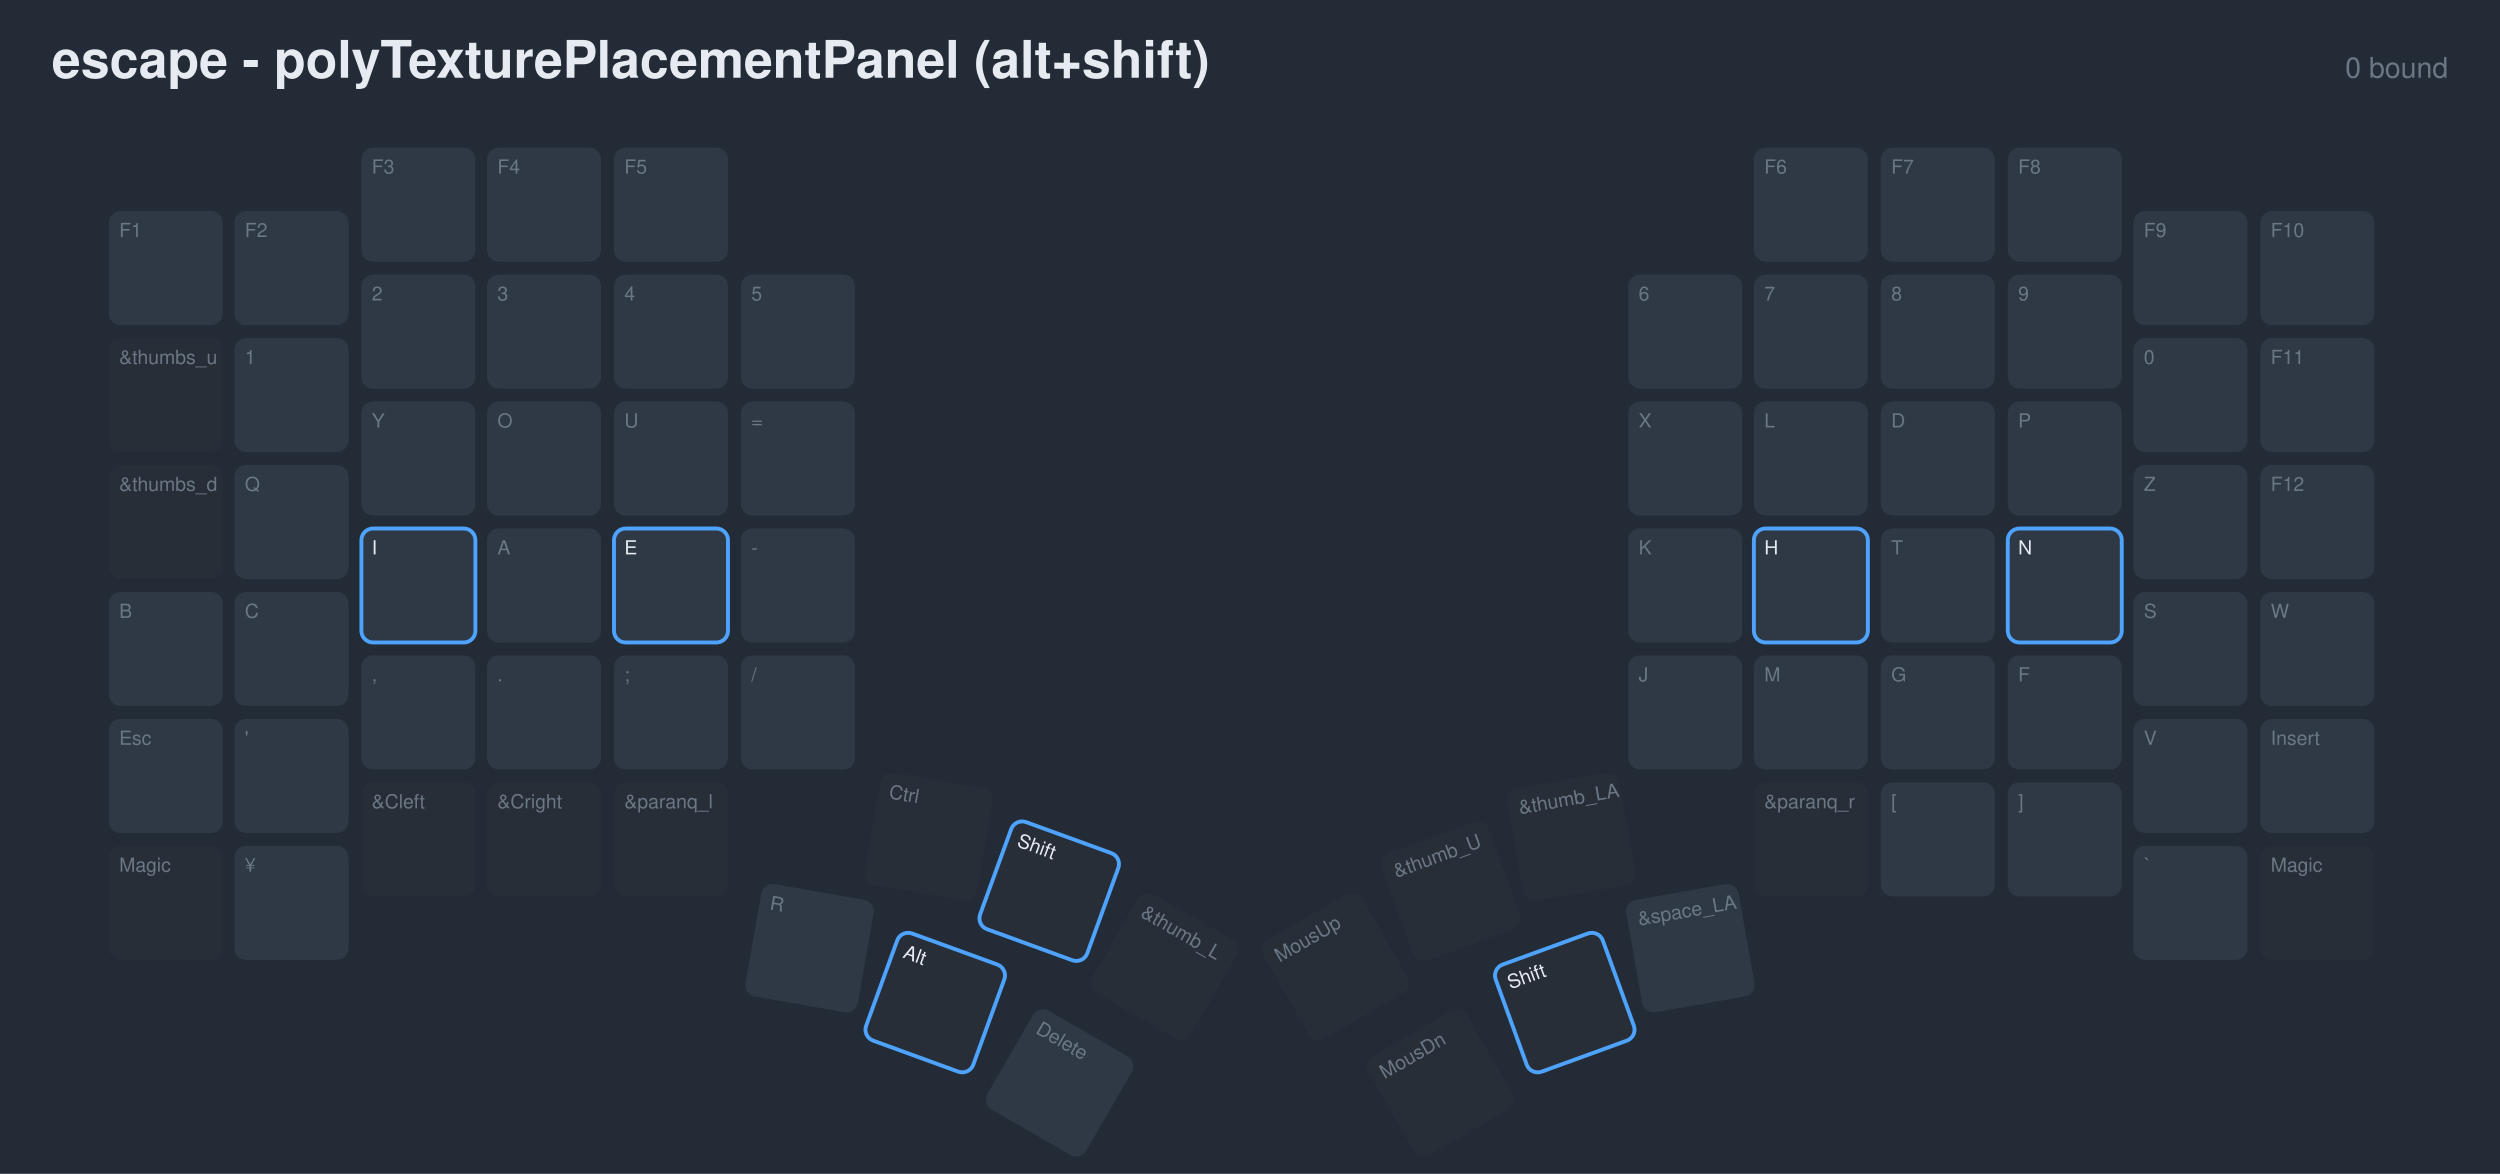
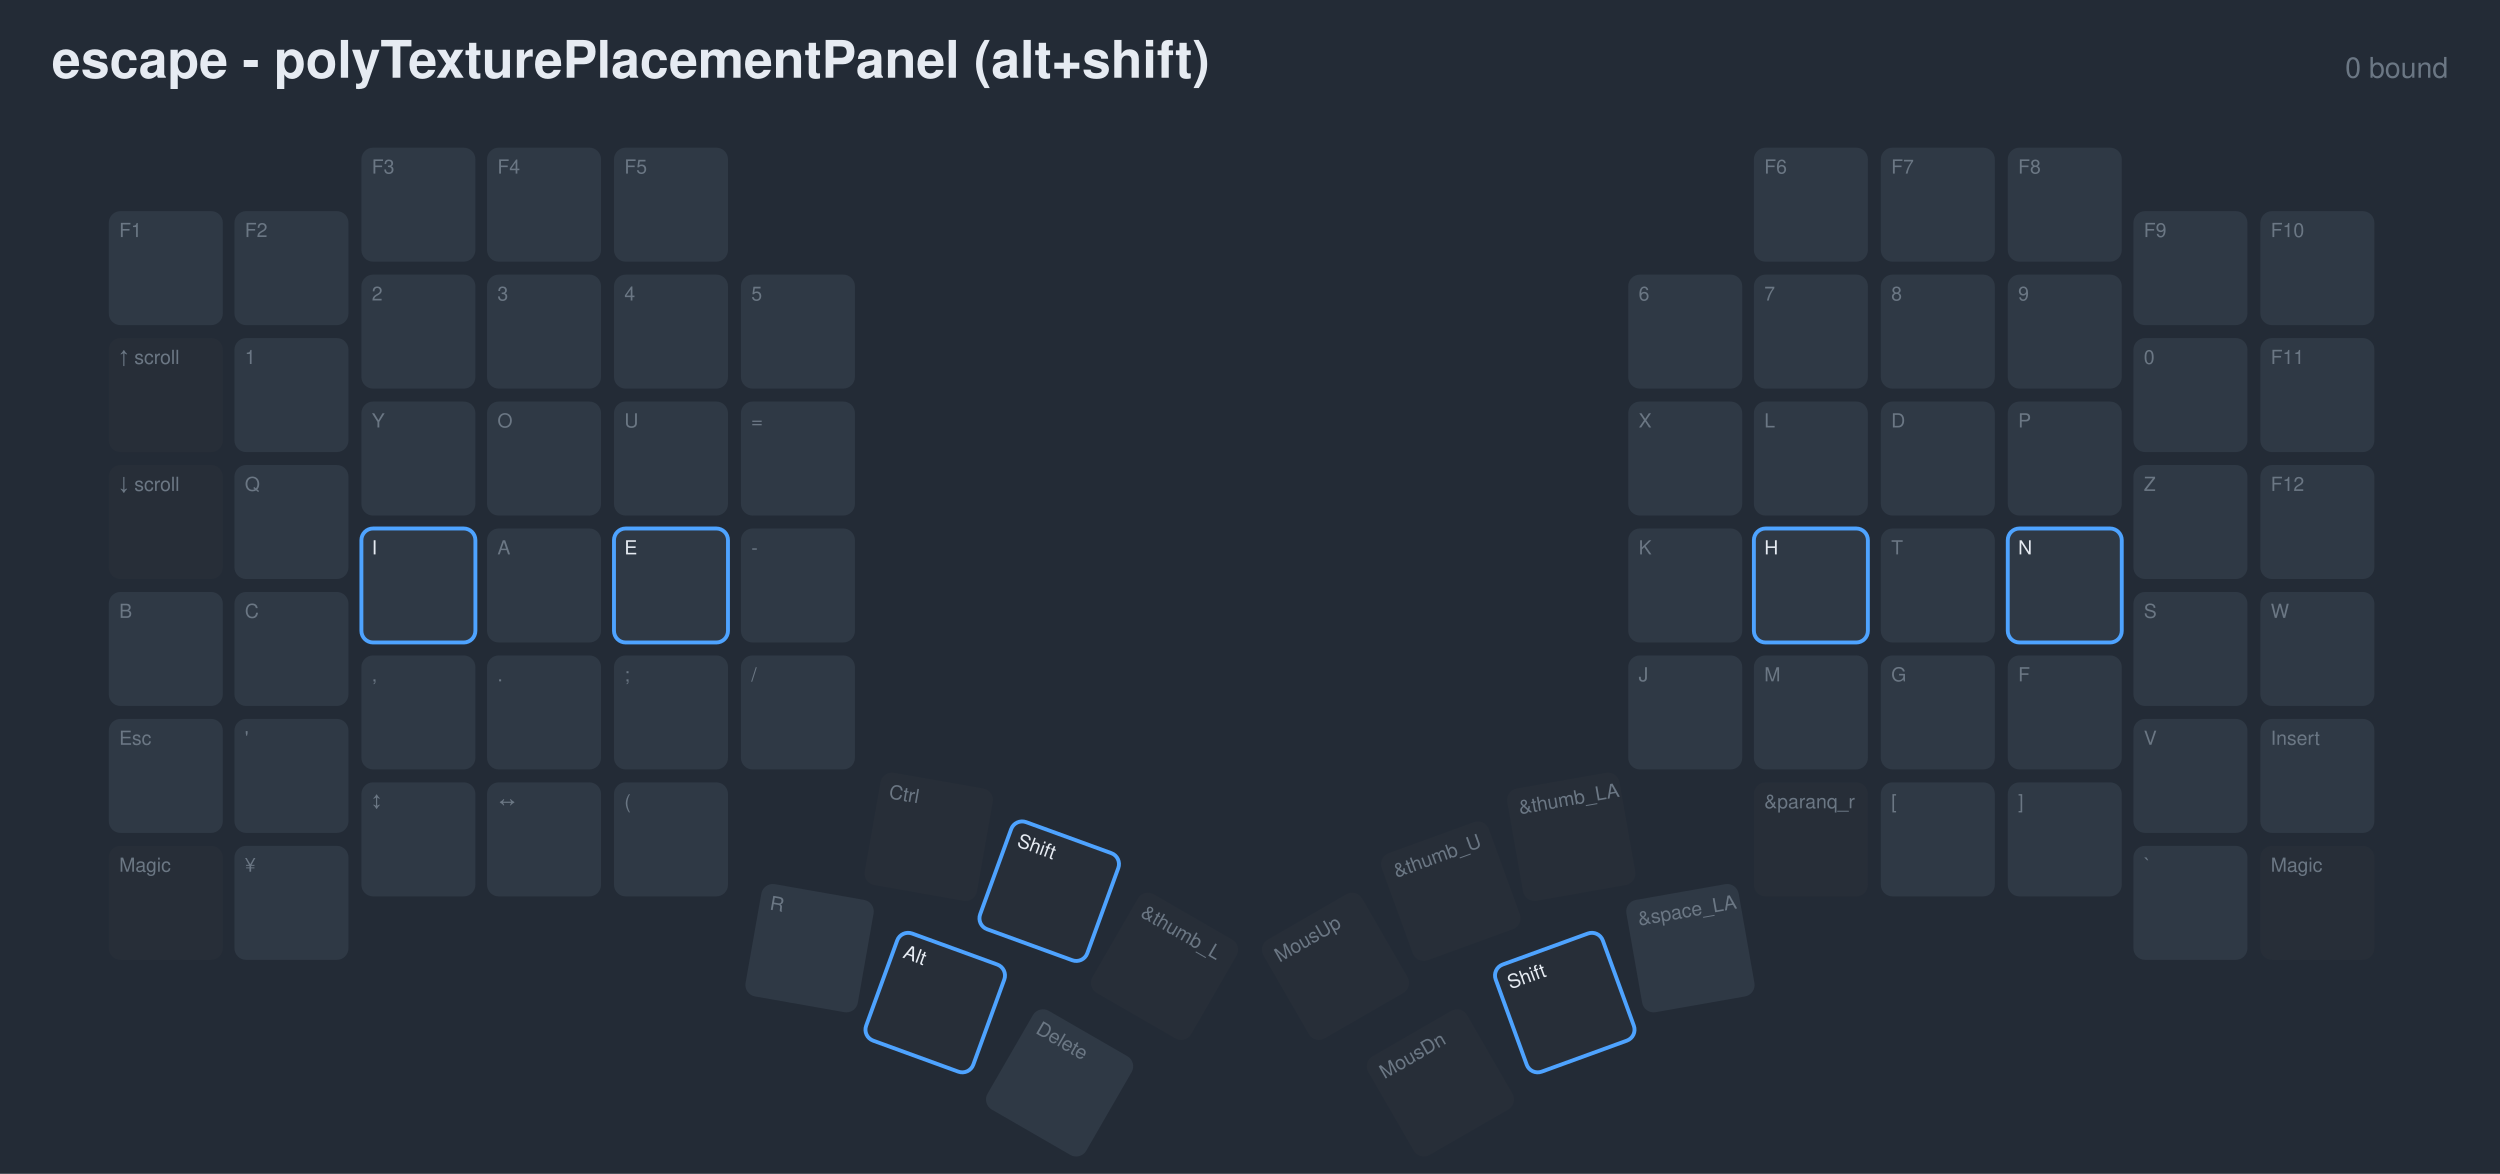
<svg xmlns="http://www.w3.org/2000/svg" width="1930" height="906" viewBox="0 0 1930 906">
  <rect width="1930" height="906" fill="#232b36" />
  <rect x="0" y="0" width="1930" height="906" fill="#232b36" />
  <text x="40" y="60" font-family="Helvetica, Arial, sans-serif" font-size="40" font-weight="bold" fill="#e6ebf2">escape  -  polyTexturePlacementPanel   (alt+shift)</text>
  <text x="1890" y="60" text-anchor="end" font-family="Helvetica, Arial, sans-serif" font-size="22" fill="#6b7784">0 bound</text>
  <g transform="translate(-0 96)">
    <g>
      <rect x="84" y="67" width="88" height="88" rx="9" fill="#2f3945" stroke="none" stroke-width="3" />
      <text x="92" y="87" font-family="Helvetica, Arial, sans-serif" font-size="15" fill="#6b7784">F1</text>
    </g>
    <g>
      <rect x="84" y="165" width="88" height="88" rx="9" fill="#272e38" stroke="none" stroke-width="3" />
-       <text x="92" y="185" font-family="Helvetica, Arial, sans-serif" font-size="15" fill="#6b7784">&amp;thumbs_u</text>
+       <text x="92" y="185" font-family="Helvetica, Arial, sans-serif" font-size="15" fill="#6b7784">↑ scroll</text>
    </g>
    <g>
      <rect x="84" y="263" width="88" height="88" rx="9" fill="#272e38" stroke="none" stroke-width="3" />
-       <text x="92" y="283" font-family="Helvetica, Arial, sans-serif" font-size="15" fill="#6b7784">&amp;thumbs_d</text>
+       <text x="92" y="283" font-family="Helvetica, Arial, sans-serif" font-size="15" fill="#6b7784">↓ scroll</text>
    </g>
    <g>
      <rect x="84" y="361" width="88" height="88" rx="9" fill="#2f3945" stroke="none" stroke-width="3" />
      <text x="92" y="381" font-family="Helvetica, Arial, sans-serif" font-size="15" fill="#6b7784">B</text>
    </g>
    <g>
      <rect x="84" y="459" width="88" height="88" rx="9" fill="#2f3945" stroke="none" stroke-width="3" />
      <text x="92" y="479" font-family="Helvetica, Arial, sans-serif" font-size="15" fill="#6b7784">Esc</text>
    </g>
    <g>
      <rect x="84" y="557" width="88" height="88" rx="9" fill="#272e38" stroke="none" stroke-width="3" />
      <text x="92" y="577" font-family="Helvetica, Arial, sans-serif" font-size="15" fill="#6b7784">Magic</text>
    </g>
    <g>
      <rect x="181" y="67" width="88" height="88" rx="9" fill="#2f3945" stroke="none" stroke-width="3" />
      <text x="189" y="87" font-family="Helvetica, Arial, sans-serif" font-size="15" fill="#6b7784">F2</text>
    </g>
    <g>
      <rect x="181" y="165" width="88" height="88" rx="9" fill="#2f3945" stroke="none" stroke-width="3" />
      <text x="189" y="185" font-family="Helvetica, Arial, sans-serif" font-size="15" fill="#6b7784">1</text>
    </g>
    <g>
      <rect x="181" y="263" width="88" height="88" rx="9" fill="#2f3945" stroke="none" stroke-width="3" />
      <text x="189" y="283" font-family="Helvetica, Arial, sans-serif" font-size="15" fill="#6b7784">Q</text>
    </g>
    <g>
      <rect x="181" y="361" width="88" height="88" rx="9" fill="#2f3945" stroke="none" stroke-width="3" />
      <text x="189" y="381" font-family="Helvetica, Arial, sans-serif" font-size="15" fill="#6b7784">C</text>
    </g>
    <g>
      <rect x="181" y="459" width="88" height="88" rx="9" fill="#2f3945" stroke="none" stroke-width="3" />
      <text x="189" y="479" font-family="Helvetica, Arial, sans-serif" font-size="15" fill="#6b7784">'</text>
    </g>
    <g>
      <rect x="181" y="557" width="88" height="88" rx="9" fill="#2f3945" stroke="none" stroke-width="3" />
      <text x="189" y="577" font-family="Helvetica, Arial, sans-serif" font-size="15" fill="#6b7784">¥</text>
    </g>
    <g>
      <rect x="279" y="18" width="88" height="88" rx="9" fill="#2f3945" stroke="none" stroke-width="3" />
      <text x="287" y="38" font-family="Helvetica, Arial, sans-serif" font-size="15" fill="#6b7784">F3</text>
    </g>
    <g>
      <rect x="279" y="116" width="88" height="88" rx="9" fill="#2f3945" stroke="none" stroke-width="3" />
      <text x="287" y="136" font-family="Helvetica, Arial, sans-serif" font-size="15" fill="#6b7784">2</text>
    </g>
    <g>
      <rect x="279" y="214" width="88" height="88" rx="9" fill="#2f3945" stroke="none" stroke-width="3" />
      <text x="287" y="234" font-family="Helvetica, Arial, sans-serif" font-size="15" fill="#6b7784">Y</text>
    </g>
    <g>
      <rect x="279" y="312" width="88" height="88" rx="9" fill="#2f3945" stroke="#4ea3ff" stroke-width="3" />
      <text x="287" y="332" font-family="Helvetica, Arial, sans-serif" font-size="15" fill="#e6ebf2">I</text>
    </g>
    <g>
      <rect x="279" y="410" width="88" height="88" rx="9" fill="#2f3945" stroke="none" stroke-width="3" />
      <text x="287" y="430" font-family="Helvetica, Arial, sans-serif" font-size="15" fill="#6b7784">,</text>
    </g>
    <g>
-       <rect x="279" y="508" width="88" height="88" rx="9" fill="#272e38" stroke="none" stroke-width="3" />
-       <text x="287" y="528" font-family="Helvetica, Arial, sans-serif" font-size="15" fill="#6b7784">&amp;Cleft</text>
+       <rect x="279" y="508" width="88" height="88" rx="9" fill="#2f3945" stroke="none" stroke-width="3" />
+       <text x="287" y="528" font-family="Helvetica, Arial, sans-serif" font-size="15" fill="#6b7784">↕</text>
    </g>
    <g>
      <rect x="376" y="18" width="88" height="88" rx="9" fill="#2f3945" stroke="none" stroke-width="3" />
      <text x="384" y="38" font-family="Helvetica, Arial, sans-serif" font-size="15" fill="#6b7784">F4</text>
    </g>
    <g>
      <rect x="376" y="116" width="88" height="88" rx="9" fill="#2f3945" stroke="none" stroke-width="3" />
      <text x="384" y="136" font-family="Helvetica, Arial, sans-serif" font-size="15" fill="#6b7784">3</text>
    </g>
    <g>
      <rect x="376" y="214" width="88" height="88" rx="9" fill="#2f3945" stroke="none" stroke-width="3" />
      <text x="384" y="234" font-family="Helvetica, Arial, sans-serif" font-size="15" fill="#6b7784">O</text>
    </g>
    <g>
      <rect x="376" y="312" width="88" height="88" rx="9" fill="#2f3945" stroke="none" stroke-width="3" />
      <text x="384" y="332" font-family="Helvetica, Arial, sans-serif" font-size="15" fill="#6b7784">A</text>
    </g>
    <g>
      <rect x="376" y="410" width="88" height="88" rx="9" fill="#2f3945" stroke="none" stroke-width="3" />
      <text x="384" y="430" font-family="Helvetica, Arial, sans-serif" font-size="15" fill="#6b7784">.</text>
    </g>
    <g>
-       <rect x="376" y="508" width="88" height="88" rx="9" fill="#272e38" stroke="none" stroke-width="3" />
-       <text x="384" y="528" font-family="Helvetica, Arial, sans-serif" font-size="15" fill="#6b7784">&amp;Cright</text>
+       <rect x="376" y="508" width="88" height="88" rx="9" fill="#2f3945" stroke="none" stroke-width="3" />
+       <text x="384" y="528" font-family="Helvetica, Arial, sans-serif" font-size="15" fill="#6b7784">↔</text>
    </g>
    <g>
      <rect x="474" y="18" width="88" height="88" rx="9" fill="#2f3945" stroke="none" stroke-width="3" />
      <text x="482" y="38" font-family="Helvetica, Arial, sans-serif" font-size="15" fill="#6b7784">F5</text>
    </g>
    <g>
      <rect x="474" y="116" width="88" height="88" rx="9" fill="#2f3945" stroke="none" stroke-width="3" />
      <text x="482" y="136" font-family="Helvetica, Arial, sans-serif" font-size="15" fill="#6b7784">4</text>
    </g>
    <g>
      <rect x="474" y="214" width="88" height="88" rx="9" fill="#2f3945" stroke="none" stroke-width="3" />
      <text x="482" y="234" font-family="Helvetica, Arial, sans-serif" font-size="15" fill="#6b7784">U</text>
    </g>
    <g>
      <rect x="474" y="312" width="88" height="88" rx="9" fill="#2f3945" stroke="#4ea3ff" stroke-width="3" />
      <text x="482" y="332" font-family="Helvetica, Arial, sans-serif" font-size="15" fill="#e6ebf2">E</text>
    </g>
    <g>
      <rect x="474" y="410" width="88" height="88" rx="9" fill="#2f3945" stroke="none" stroke-width="3" />
      <text x="482" y="430" font-family="Helvetica, Arial, sans-serif" font-size="15" fill="#6b7784">;</text>
    </g>
    <g>
-       <rect x="474" y="508" width="88" height="88" rx="9" fill="#272e38" stroke="none" stroke-width="3" />
-       <text x="482" y="528" font-family="Helvetica, Arial, sans-serif" font-size="15" fill="#6b7784">&amp;paranq_l</text>
+       <rect x="474" y="508" width="88" height="88" rx="9" fill="#2f3945" stroke="none" stroke-width="3" />
+       <text x="482" y="528" font-family="Helvetica, Arial, sans-serif" font-size="15" fill="#6b7784">(</text>
    </g>
    <g>
      <rect x="572" y="116" width="88" height="88" rx="9" fill="#2f3945" stroke="none" stroke-width="3" />
      <text x="580" y="136" font-family="Helvetica, Arial, sans-serif" font-size="15" fill="#6b7784">5</text>
    </g>
    <g>
      <rect x="572" y="214" width="88" height="88" rx="9" fill="#2f3945" stroke="none" stroke-width="3" />
      <text x="580" y="234" font-family="Helvetica, Arial, sans-serif" font-size="15" fill="#6b7784">=</text>
    </g>
    <g>
      <rect x="572" y="312" width="88" height="88" rx="9" fill="#2f3945" stroke="none" stroke-width="3" />
      <text x="580" y="332" font-family="Helvetica, Arial, sans-serif" font-size="15" fill="#6b7784">-</text>
    </g>
    <g>
      <rect x="572" y="410" width="88" height="88" rx="9" fill="#2f3945" stroke="none" stroke-width="3" />
      <text x="580" y="430" font-family="Helvetica, Arial, sans-serif" font-size="15" fill="#6b7784">/</text>
    </g>
    <g>
      <rect x="1257" y="116" width="88" height="88" rx="9" fill="#2f3945" stroke="none" stroke-width="3" />
      <text x="1265" y="136" font-family="Helvetica, Arial, sans-serif" font-size="15" fill="#6b7784">6</text>
    </g>
    <g>
      <rect x="1257" y="214" width="88" height="88" rx="9" fill="#2f3945" stroke="none" stroke-width="3" />
      <text x="1265" y="234" font-family="Helvetica, Arial, sans-serif" font-size="15" fill="#6b7784">X</text>
    </g>
    <g>
      <rect x="1257" y="312" width="88" height="88" rx="9" fill="#2f3945" stroke="none" stroke-width="3" />
      <text x="1265" y="332" font-family="Helvetica, Arial, sans-serif" font-size="15" fill="#6b7784">K</text>
    </g>
    <g>
      <rect x="1257" y="410" width="88" height="88" rx="9" fill="#2f3945" stroke="none" stroke-width="3" />
      <text x="1265" y="430" font-family="Helvetica, Arial, sans-serif" font-size="15" fill="#6b7784">J</text>
    </g>
    <g>
      <rect x="1354" y="18" width="88" height="88" rx="9" fill="#2f3945" stroke="none" stroke-width="3" />
      <text x="1362" y="38" font-family="Helvetica, Arial, sans-serif" font-size="15" fill="#6b7784">F6</text>
    </g>
    <g>
      <rect x="1354" y="116" width="88" height="88" rx="9" fill="#2f3945" stroke="none" stroke-width="3" />
      <text x="1362" y="136" font-family="Helvetica, Arial, sans-serif" font-size="15" fill="#6b7784">7</text>
    </g>
    <g>
      <rect x="1354" y="214" width="88" height="88" rx="9" fill="#2f3945" stroke="none" stroke-width="3" />
      <text x="1362" y="234" font-family="Helvetica, Arial, sans-serif" font-size="15" fill="#6b7784">L</text>
    </g>
    <g>
      <rect x="1354" y="312" width="88" height="88" rx="9" fill="#2f3945" stroke="#4ea3ff" stroke-width="3" />
      <text x="1362" y="332" font-family="Helvetica, Arial, sans-serif" font-size="15" fill="#e6ebf2">H</text>
    </g>
    <g>
      <rect x="1354" y="410" width="88" height="88" rx="9" fill="#2f3945" stroke="none" stroke-width="3" />
      <text x="1362" y="430" font-family="Helvetica, Arial, sans-serif" font-size="15" fill="#6b7784">M</text>
    </g>
    <g>
      <rect x="1354" y="508" width="88" height="88" rx="9" fill="#272e38" stroke="none" stroke-width="3" />
      <text x="1362" y="528" font-family="Helvetica, Arial, sans-serif" font-size="15" fill="#6b7784">&amp;paranq_r</text>
    </g>
    <g>
      <rect x="1452" y="18" width="88" height="88" rx="9" fill="#2f3945" stroke="none" stroke-width="3" />
      <text x="1460" y="38" font-family="Helvetica, Arial, sans-serif" font-size="15" fill="#6b7784">F7</text>
    </g>
    <g>
      <rect x="1452" y="116" width="88" height="88" rx="9" fill="#2f3945" stroke="none" stroke-width="3" />
      <text x="1460" y="136" font-family="Helvetica, Arial, sans-serif" font-size="15" fill="#6b7784">8</text>
    </g>
    <g>
      <rect x="1452" y="214" width="88" height="88" rx="9" fill="#2f3945" stroke="none" stroke-width="3" />
      <text x="1460" y="234" font-family="Helvetica, Arial, sans-serif" font-size="15" fill="#6b7784">D</text>
    </g>
    <g>
      <rect x="1452" y="312" width="88" height="88" rx="9" fill="#2f3945" stroke="none" stroke-width="3" />
      <text x="1460" y="332" font-family="Helvetica, Arial, sans-serif" font-size="15" fill="#6b7784">T</text>
    </g>
    <g>
      <rect x="1452" y="410" width="88" height="88" rx="9" fill="#2f3945" stroke="none" stroke-width="3" />
      <text x="1460" y="430" font-family="Helvetica, Arial, sans-serif" font-size="15" fill="#6b7784">G</text>
    </g>
    <g>
      <rect x="1452" y="508" width="88" height="88" rx="9" fill="#2f3945" stroke="none" stroke-width="3" />
      <text x="1460" y="528" font-family="Helvetica, Arial, sans-serif" font-size="15" fill="#6b7784">[</text>
    </g>
    <g>
      <rect x="1550" y="18" width="88" height="88" rx="9" fill="#2f3945" stroke="none" stroke-width="3" />
      <text x="1558" y="38" font-family="Helvetica, Arial, sans-serif" font-size="15" fill="#6b7784">F8</text>
    </g>
    <g>
      <rect x="1550" y="116" width="88" height="88" rx="9" fill="#2f3945" stroke="none" stroke-width="3" />
      <text x="1558" y="136" font-family="Helvetica, Arial, sans-serif" font-size="15" fill="#6b7784">9</text>
    </g>
    <g>
      <rect x="1550" y="214" width="88" height="88" rx="9" fill="#2f3945" stroke="none" stroke-width="3" />
      <text x="1558" y="234" font-family="Helvetica, Arial, sans-serif" font-size="15" fill="#6b7784">P</text>
    </g>
    <g>
      <rect x="1550" y="312" width="88" height="88" rx="9" fill="#2f3945" stroke="#4ea3ff" stroke-width="3" />
      <text x="1558" y="332" font-family="Helvetica, Arial, sans-serif" font-size="15" fill="#e6ebf2">N</text>
    </g>
    <g>
      <rect x="1550" y="410" width="88" height="88" rx="9" fill="#2f3945" stroke="none" stroke-width="3" />
      <text x="1558" y="430" font-family="Helvetica, Arial, sans-serif" font-size="15" fill="#6b7784">F</text>
    </g>
    <g>
      <rect x="1550" y="508" width="88" height="88" rx="9" fill="#2f3945" stroke="none" stroke-width="3" />
      <text x="1558" y="528" font-family="Helvetica, Arial, sans-serif" font-size="15" fill="#6b7784">]</text>
    </g>
    <g>
      <rect x="1647" y="67" width="88" height="88" rx="9" fill="#2f3945" stroke="none" stroke-width="3" />
      <text x="1655" y="87" font-family="Helvetica, Arial, sans-serif" font-size="15" fill="#6b7784">F9</text>
    </g>
    <g>
      <rect x="1647" y="165" width="88" height="88" rx="9" fill="#2f3945" stroke="none" stroke-width="3" />
      <text x="1655" y="185" font-family="Helvetica, Arial, sans-serif" font-size="15" fill="#6b7784">0</text>
    </g>
    <g>
      <rect x="1647" y="263" width="88" height="88" rx="9" fill="#2f3945" stroke="none" stroke-width="3" />
      <text x="1655" y="283" font-family="Helvetica, Arial, sans-serif" font-size="15" fill="#6b7784">Z</text>
    </g>
    <g>
      <rect x="1647" y="361" width="88" height="88" rx="9" fill="#2f3945" stroke="none" stroke-width="3" />
      <text x="1655" y="381" font-family="Helvetica, Arial, sans-serif" font-size="15" fill="#6b7784">S</text>
    </g>
    <g>
      <rect x="1647" y="459" width="88" height="88" rx="9" fill="#2f3945" stroke="none" stroke-width="3" />
      <text x="1655" y="479" font-family="Helvetica, Arial, sans-serif" font-size="15" fill="#6b7784">V</text>
    </g>
    <g>
      <rect x="1647" y="557" width="88" height="88" rx="9" fill="#2f3945" stroke="none" stroke-width="3" />
      <text x="1655" y="577" font-family="Helvetica, Arial, sans-serif" font-size="15" fill="#6b7784">`</text>
    </g>
    <g>
      <rect x="1745" y="67" width="88" height="88" rx="9" fill="#2f3945" stroke="none" stroke-width="3" />
      <text x="1753" y="87" font-family="Helvetica, Arial, sans-serif" font-size="15" fill="#6b7784">F10</text>
    </g>
    <g>
      <rect x="1745" y="165" width="88" height="88" rx="9" fill="#2f3945" stroke="none" stroke-width="3" />
      <text x="1753" y="185" font-family="Helvetica, Arial, sans-serif" font-size="15" fill="#6b7784">F11</text>
    </g>
    <g>
      <rect x="1745" y="263" width="88" height="88" rx="9" fill="#2f3945" stroke="none" stroke-width="3" />
      <text x="1753" y="283" font-family="Helvetica, Arial, sans-serif" font-size="15" fill="#6b7784">F12</text>
    </g>
    <g>
      <rect x="1745" y="361" width="88" height="88" rx="9" fill="#2f3945" stroke="none" stroke-width="3" />
      <text x="1753" y="381" font-family="Helvetica, Arial, sans-serif" font-size="15" fill="#6b7784">W</text>
    </g>
    <g>
      <rect x="1745" y="459" width="88" height="88" rx="9" fill="#2f3945" stroke="none" stroke-width="3" />
      <text x="1753" y="479" font-family="Helvetica, Arial, sans-serif" font-size="15" fill="#6b7784">Insert</text>
    </g>
    <g>
      <rect x="1745" y="557" width="88" height="88" rx="9" fill="#272e38" stroke="none" stroke-width="3" />
      <text x="1753" y="577" font-family="Helvetica, Arial, sans-serif" font-size="15" fill="#6b7784">Magic</text>
    </g>
    <g transform="rotate(10 717 550)">
      <rect x="673" y="506" width="88" height="88" rx="9" fill="#272e38" stroke="none" stroke-width="3" />
      <text x="681" y="526" font-family="Helvetica, Arial, sans-serif" font-size="15" fill="#6b7784">Ctrl</text>
    </g>
    <g transform="rotate(20 810 592)">
      <rect x="766" y="548" width="88" height="88" rx="9" fill="#272e38" stroke="#4ea3ff" stroke-width="3" />
      <text x="774" y="568" font-family="Helvetica, Arial, sans-serif" font-size="15" fill="#e6ebf2">Shift</text>
    </g>
    <g transform="rotate(30 899 650)">
      <rect x="855" y="606" width="88" height="88" rx="9" fill="#272e38" stroke="none" stroke-width="3" />
      <text x="863" y="626" font-family="Helvetica, Arial, sans-serif" font-size="15" fill="#6b7784">&amp;thumb_L</text>
    </g>
    <g transform="rotate(10 625 636)">
      <rect x="581" y="592" width="88" height="88" rx="9" fill="#2f3945" stroke="none" stroke-width="3" />
      <text x="589" y="612" font-family="Helvetica, Arial, sans-serif" font-size="15" fill="#6b7784">R</text>
    </g>
    <g transform="rotate(20 722 678)">
      <rect x="678" y="634" width="88" height="88" rx="9" fill="#272e38" stroke="#4ea3ff" stroke-width="3" />
      <text x="686" y="654" font-family="Helvetica, Arial, sans-serif" font-size="15" fill="#e6ebf2">Alt</text>
    </g>
    <g transform="rotate(30 818 740)">
      <rect x="774" y="696" width="88" height="88" rx="9" fill="#2f3945" stroke="none" stroke-width="3" />
      <text x="782" y="716" font-family="Helvetica, Arial, sans-serif" font-size="15" fill="#6b7784">Delete</text>
    </g>
    <g transform="rotate(-10 1213 550)">
      <rect x="1169" y="506" width="88" height="88" rx="9" fill="#272e38" stroke="none" stroke-width="3" />
      <text x="1177" y="526" font-family="Helvetica, Arial, sans-serif" font-size="15" fill="#6b7784">&amp;thumb_LA</text>
    </g>
    <g transform="rotate(-20 1120 592)">
      <rect x="1076" y="548" width="88" height="88" rx="9" fill="#272e38" stroke="none" stroke-width="3" />
      <text x="1084" y="568" font-family="Helvetica, Arial, sans-serif" font-size="15" fill="#6b7784">&amp;thumb_U</text>
    </g>
    <g transform="rotate(-30 1031 650)">
      <rect x="987" y="606" width="88" height="88" rx="9" fill="#272e38" stroke="none" stroke-width="3" />
      <text x="995" y="626" font-family="Helvetica, Arial, sans-serif" font-size="15" fill="#6b7784">MousUp</text>
    </g>
    <g transform="rotate(-10 1305 636)">
      <rect x="1261" y="592" width="88" height="88" rx="9" fill="#2f3945" stroke="none" stroke-width="3" />
      <text x="1269" y="612" font-family="Helvetica, Arial, sans-serif" font-size="15" fill="#6b7784">&amp;space_LA</text>
    </g>
    <g transform="rotate(-20 1208 678)">
      <rect x="1164" y="634" width="88" height="88" rx="9" fill="#272e38" stroke="#4ea3ff" stroke-width="3" />
      <text x="1172" y="654" font-family="Helvetica, Arial, sans-serif" font-size="15" fill="#e6ebf2">Shift</text>
    </g>
    <g transform="rotate(-30 1112 740)">
      <rect x="1068" y="696" width="88" height="88" rx="9" fill="#272e38" stroke="none" stroke-width="3" />
      <text x="1076" y="716" font-family="Helvetica, Arial, sans-serif" font-size="15" fill="#6b7784">MousDn</text>
    </g>
  </g>
</svg>
